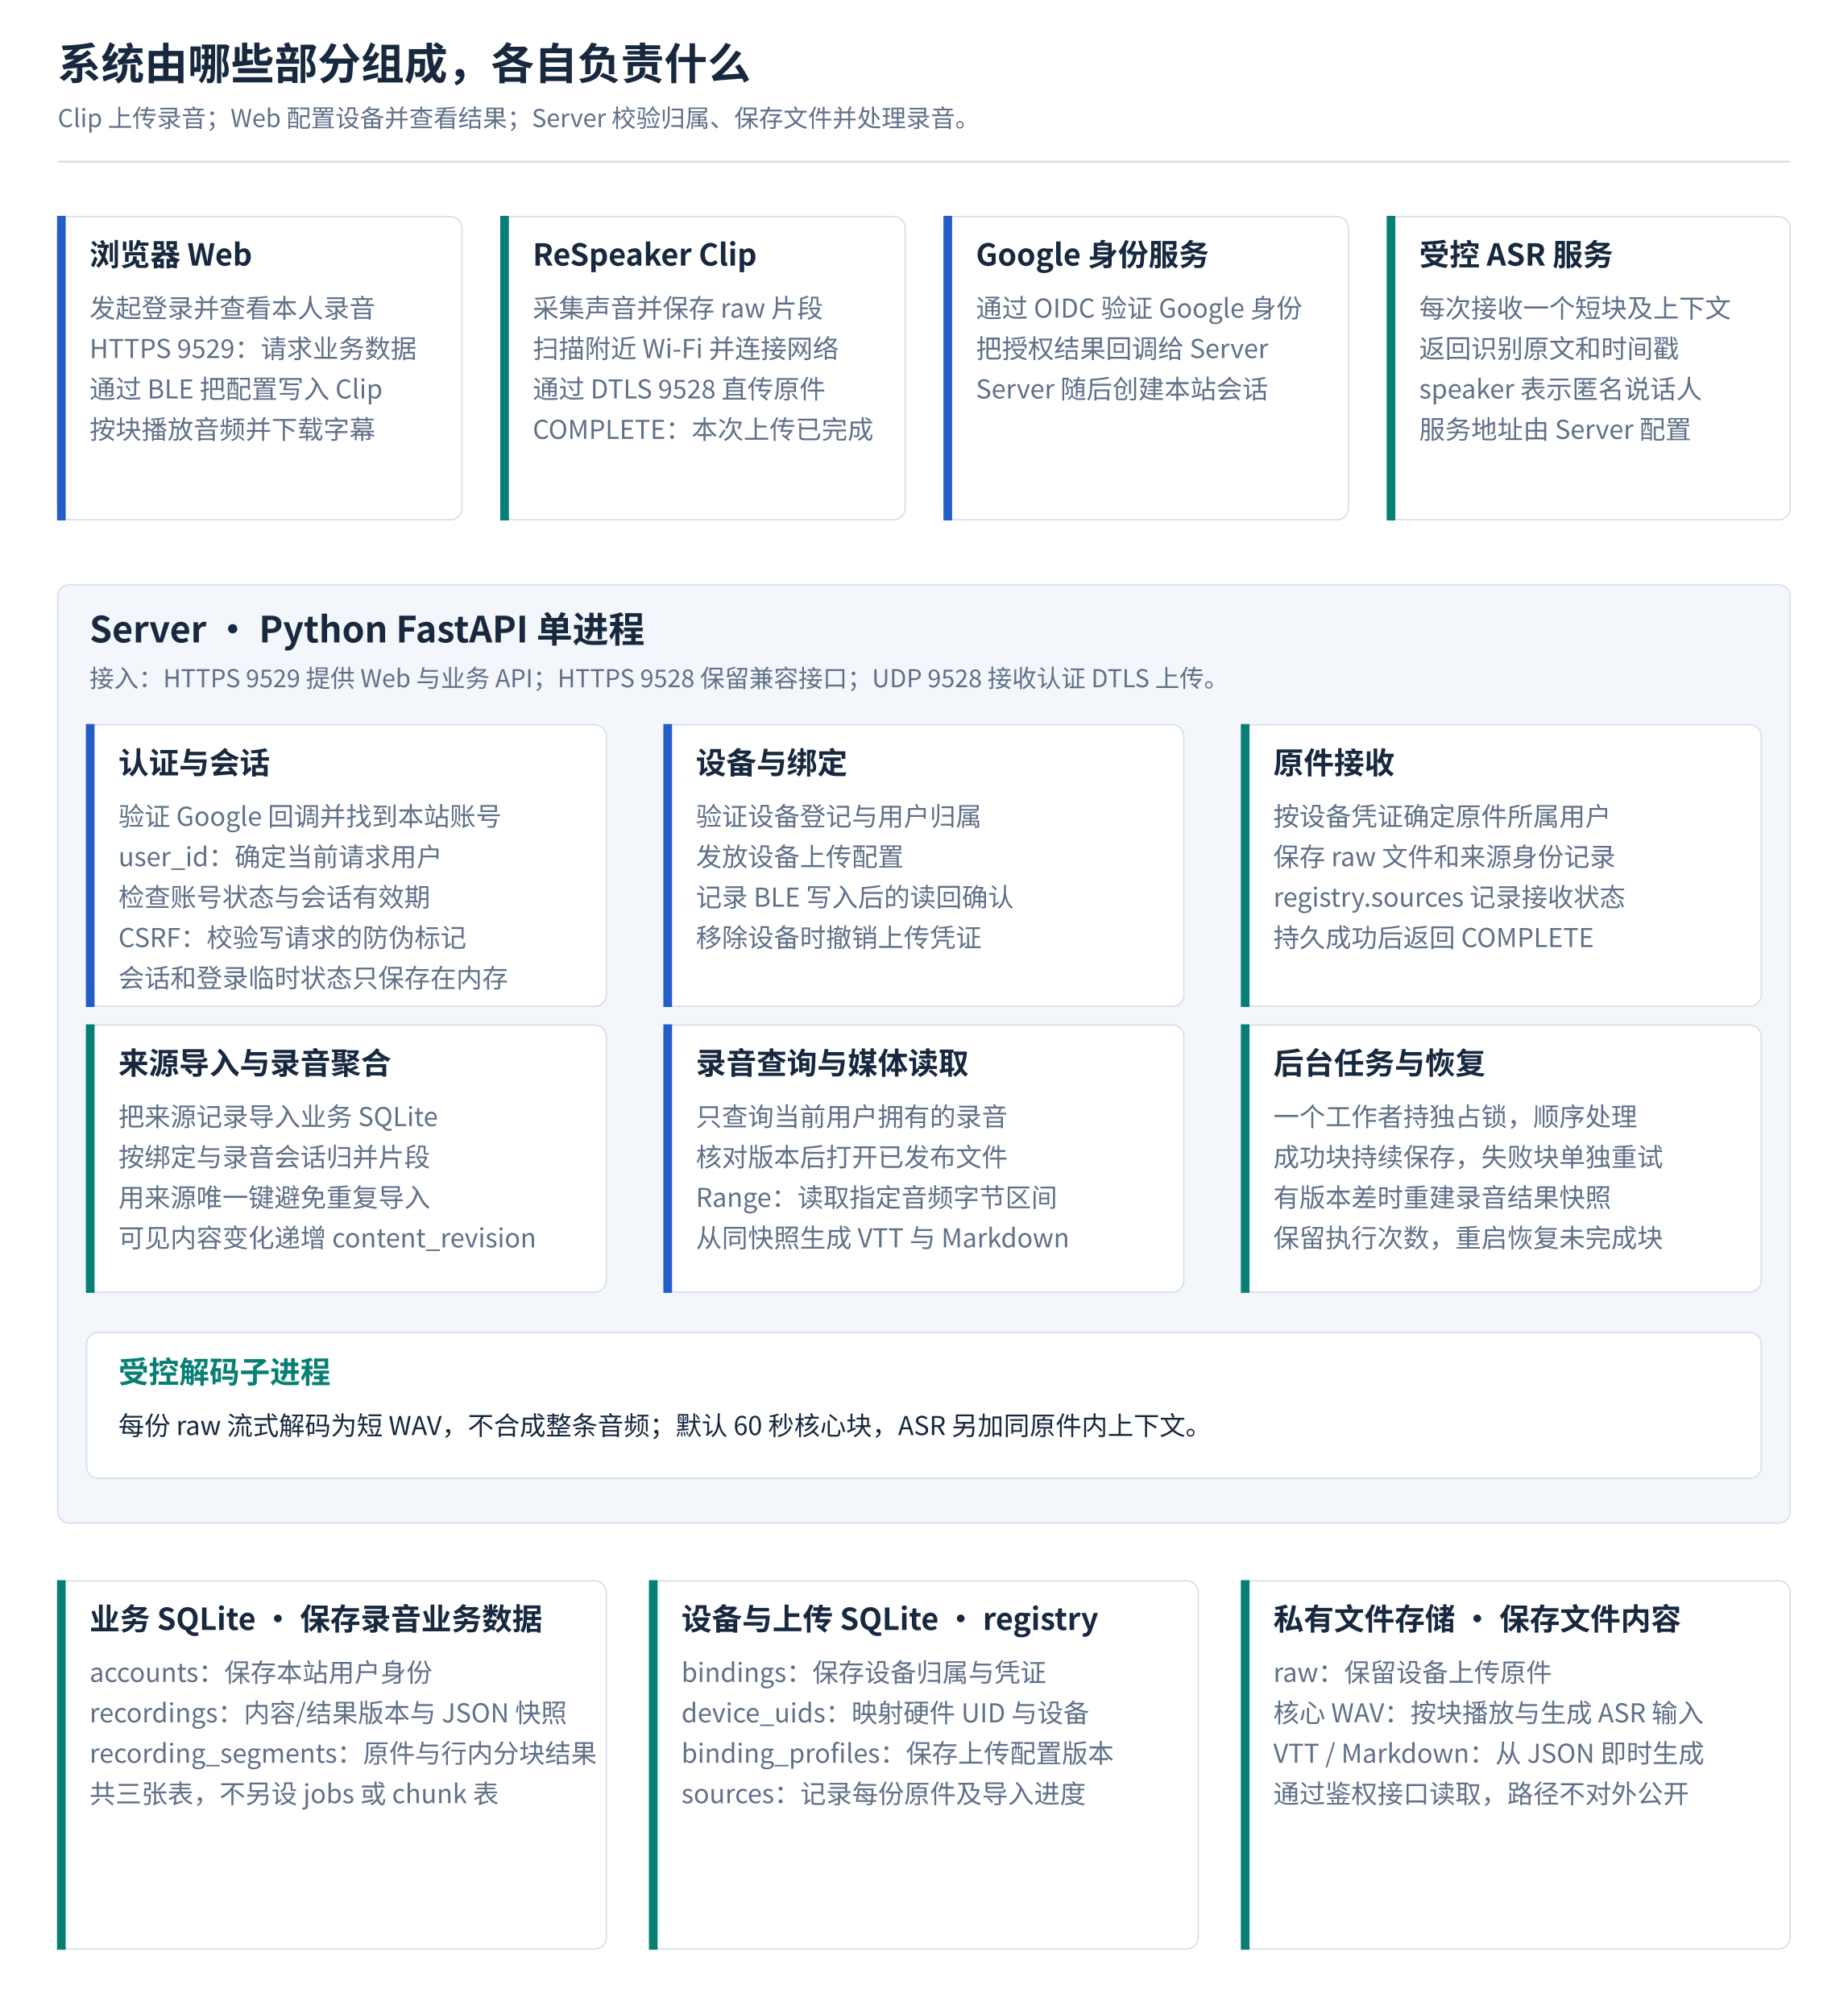
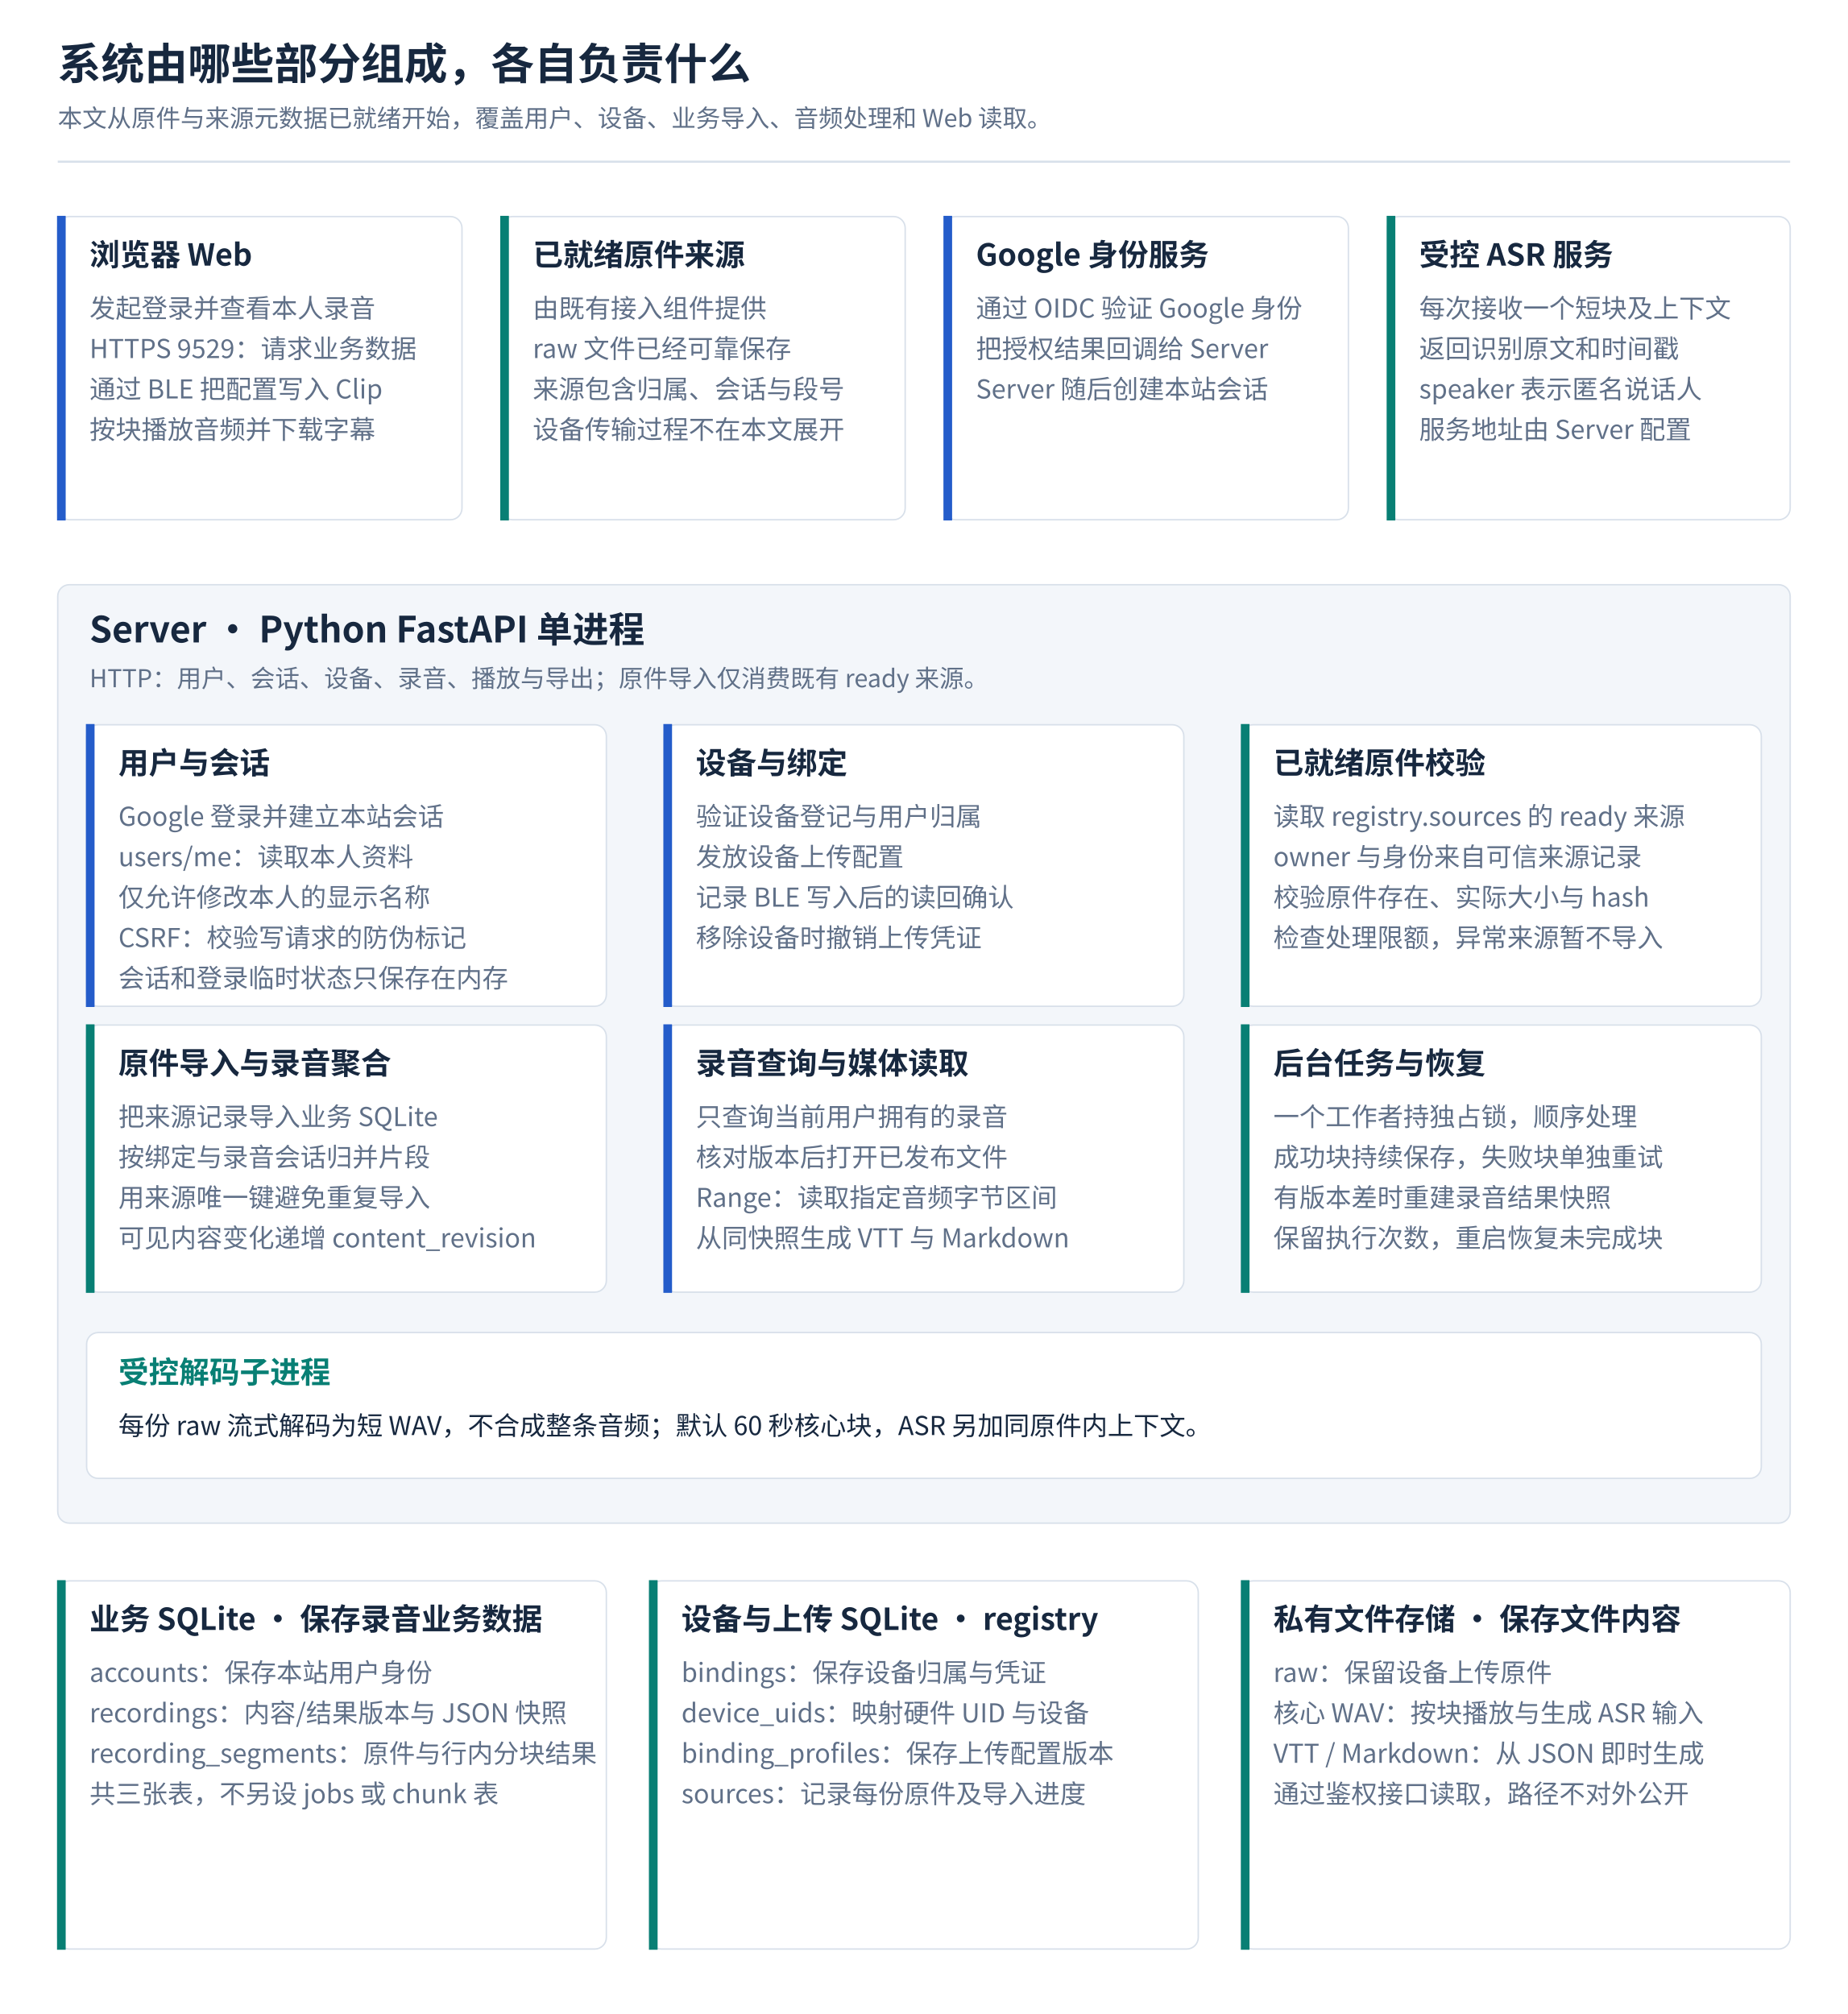
<svg xmlns="http://www.w3.org/2000/svg" width="1280" height="1395" viewBox="0 0 1280 1395">
  <rect width="1280" height="100%" fill="white" />
  <g font-family="PingFang SC,Microsoft YaHei,Noto Sans CJK SC,Arial,sans-serif">
    <text x="40" y="55" font-size="30" font-weight="600" fill="#17283f">系统由哪些部分组成，各自负责什么</text>
-     <text x="40" y="88" font-size="17" font-weight="400" fill="#607088">Clip 上传录音；Web 配置设备并查看结果；Server 校验归属、保存文件并处理录音。</text>
+     <text x="40" y="88" font-size="17" font-weight="400" fill="#607088">本文从原件与来源元数据已就绪开始，覆盖用户、设备、业务导入、音频处理和 Web 读取。</text>
    <line x1="40" y1="112" x2="1240" y2="112" stroke="#d8e0ea" stroke-width="1.5" />
    <rect x="40" y="150" width="280" height="210" rx="8" fill="white" stroke="#d8e0ea" />
    <rect x="40" y="150" width="5" height="210" rx="0" fill="#245cca" stroke="#245cca" />
    <text x="62" y="184" font-size="21" font-weight="600" fill="#17283f">浏览器 Web</text>
    <text x="62" y="220" font-size="18" font-weight="400" fill="#607088">发起登录并查看本人录音</text>
    <text x="62" y="248" font-size="18" font-weight="400" fill="#607088">HTTPS 9529：请求业务数据</text>
    <text x="62" y="276" font-size="18" font-weight="400" fill="#607088">通过 BLE 把配置写入 Clip</text>
    <text x="62" y="304" font-size="18" font-weight="400" fill="#607088">按块播放音频并下载字幕</text>
    <rect x="347" y="150" width="280" height="210" rx="8" fill="white" stroke="#d8e0ea" />
    <rect x="347" y="150" width="5" height="210" rx="0" fill="#087f74" stroke="#087f74" />
-     <text x="369" y="184" font-size="21" font-weight="600" fill="#17283f">ReSpeaker Clip</text>
-     <text x="369" y="220" font-size="18" font-weight="400" fill="#607088">采集声音并保存 raw 片段</text>
-     <text x="369" y="248" font-size="18" font-weight="400" fill="#607088">扫描附近 Wi-Fi 并连接网络</text>
-     <text x="369" y="276" font-size="18" font-weight="400" fill="#607088">通过 DTLS 9528 直传原件</text>
-     <text x="369" y="304" font-size="18" font-weight="400" fill="#607088">COMPLETE：本次上传已完成</text>
+     <text x="369" y="184" font-size="21" font-weight="600" fill="#17283f">已就绪原件来源</text>
+     <text x="369" y="220" font-size="18" font-weight="400" fill="#607088">由既有接入组件提供</text>
+     <text x="369" y="248" font-size="18" font-weight="400" fill="#607088">raw 文件已经可靠保存</text>
+     <text x="369" y="276" font-size="18" font-weight="400" fill="#607088">来源包含归属、会话与段号</text>
+     <text x="369" y="304" font-size="18" font-weight="400" fill="#607088">设备传输过程不在本文展开</text>
    <rect x="654" y="150" width="280" height="210" rx="8" fill="white" stroke="#d8e0ea" />
    <rect x="654" y="150" width="5" height="210" rx="0" fill="#245cca" stroke="#245cca" />
    <text x="676" y="184" font-size="21" font-weight="600" fill="#17283f">Google 身份服务</text>
    <text x="676" y="220" font-size="18" font-weight="400" fill="#607088">通过 OIDC 验证 Google 身份</text>
    <text x="676" y="248" font-size="18" font-weight="400" fill="#607088">把授权结果回调给 Server</text>
    <text x="676" y="276" font-size="18" font-weight="400" fill="#607088">Server 随后创建本站会话</text>
    <rect x="961" y="150" width="279" height="210" rx="8" fill="white" stroke="#d8e0ea" />
    <rect x="961" y="150" width="5" height="210" rx="0" fill="#087f74" stroke="#087f74" />
    <text x="983" y="184" font-size="21" font-weight="600" fill="#17283f">受控 ASR 服务</text>
    <text x="983" y="220" font-size="18" font-weight="400" fill="#607088">每次接收一个短块及上下文</text>
    <text x="983" y="248" font-size="18" font-weight="400" fill="#607088">返回识别原文和时间戳</text>
    <text x="983" y="276" font-size="18" font-weight="400" fill="#607088">speaker 表示匿名说话人</text>
    <text x="983" y="304" font-size="18" font-weight="400" fill="#607088">服务地址由 Server 配置</text>
    <rect x="40" y="405" width="1200" height="650" rx="8" fill="#f3f6fa" stroke="#d8e0ea" />
    <text x="62" y="445" font-size="25" font-weight="600" fill="#17283f">Server · Python FastAPI 单进程</text>
-     <text x="62" y="476" font-size="17" font-weight="400" fill="#607088">接入：HTTPS 9529 提供 Web 与业务 API；HTTPS 9528 保留兼容接口；UDP 9528 接收认证 DTLS 上传。</text>
+     <text x="62" y="476" font-size="17" font-weight="400" fill="#607088">HTTP：用户、会话、设备、录音、播放与导出；原件导入仅消费既有 ready 来源。</text>
    <rect x="60" y="502" width="360" height="195" rx="8" fill="white" stroke="#d8e0ea" />
    <rect x="60" y="502" width="5" height="195" rx="0" fill="#245cca" stroke="#245cca" />
-     <text x="82" y="536" font-size="21" font-weight="600" fill="#17283f">认证与会话</text>
-     <text x="82" y="572" font-size="18" font-weight="400" fill="#607088">验证 Google 回调并找到本站账号</text>
-     <text x="82" y="600" font-size="18" font-weight="400" fill="#607088">user_id：确定当前请求用户</text>
-     <text x="82" y="628" font-size="18" font-weight="400" fill="#607088">检查账号状态与会话有效期</text>
+     <text x="82" y="536" font-size="21" font-weight="600" fill="#17283f">用户与会话</text>
+     <text x="82" y="572" font-size="18" font-weight="400" fill="#607088">Google 登录并建立本站会话</text>
+     <text x="82" y="600" font-size="18" font-weight="400" fill="#607088">users/me：读取本人资料</text>
+     <text x="82" y="628" font-size="18" font-weight="400" fill="#607088">仅允许修改本人的显示名称</text>
    <text x="82" y="656" font-size="18" font-weight="400" fill="#607088">CSRF：校验写请求的防伪标记</text>
    <text x="82" y="684" font-size="18" font-weight="400" fill="#607088">会话和登录临时状态只保存在内存</text>
    <rect x="460" y="502" width="360" height="195" rx="8" fill="white" stroke="#d8e0ea" />
    <rect x="460" y="502" width="5" height="195" rx="0" fill="#245cca" stroke="#245cca" />
    <text x="482" y="536" font-size="21" font-weight="600" fill="#17283f">设备与绑定</text>
    <text x="482" y="572" font-size="18" font-weight="400" fill="#607088">验证设备登记与用户归属</text>
    <text x="482" y="600" font-size="18" font-weight="400" fill="#607088">发放设备上传配置</text>
    <text x="482" y="628" font-size="18" font-weight="400" fill="#607088">记录 BLE 写入后的读回确认</text>
    <text x="482" y="656" font-size="18" font-weight="400" fill="#607088">移除设备时撤销上传凭证</text>
    <rect x="860" y="502" width="360" height="195" rx="8" fill="white" stroke="#d8e0ea" />
    <rect x="860" y="502" width="5" height="195" rx="0" fill="#087f74" stroke="#087f74" />
-     <text x="882" y="536" font-size="21" font-weight="600" fill="#17283f">原件接收</text>
-     <text x="882" y="572" font-size="18" font-weight="400" fill="#607088">按设备凭证确定原件所属用户</text>
-     <text x="882" y="600" font-size="18" font-weight="400" fill="#607088">保存 raw 文件和来源身份记录</text>
-     <text x="882" y="628" font-size="18" font-weight="400" fill="#607088">registry.sources 记录接收状态</text>
-     <text x="882" y="656" font-size="18" font-weight="400" fill="#607088">持久成功后返回 COMPLETE</text>
+     <text x="882" y="536" font-size="21" font-weight="600" fill="#17283f">已就绪原件校验</text>
+     <text x="882" y="572" font-size="18" font-weight="400" fill="#607088">读取 registry.sources 的 ready 来源</text>
+     <text x="882" y="600" font-size="18" font-weight="400" fill="#607088">owner 与身份来自可信来源记录</text>
+     <text x="882" y="628" font-size="18" font-weight="400" fill="#607088">校验原件存在、实际大小与 hash</text>
+     <text x="882" y="656" font-size="18" font-weight="400" fill="#607088">检查处理限额，异常来源暂不导入</text>
    <rect x="60" y="710" width="360" height="185" rx="8" fill="white" stroke="#d8e0ea" />
    <rect x="60" y="710" width="5" height="185" rx="0" fill="#087f74" stroke="#087f74" />
-     <text x="82" y="744" font-size="21" font-weight="600" fill="#17283f">来源导入与录音聚合</text>
+     <text x="82" y="744" font-size="21" font-weight="600" fill="#17283f">原件导入与录音聚合</text>
    <text x="82" y="780" font-size="18" font-weight="400" fill="#607088">把来源记录导入业务 SQLite</text>
    <text x="82" y="808" font-size="18" font-weight="400" fill="#607088">按绑定与录音会话归并片段</text>
    <text x="82" y="836" font-size="18" font-weight="400" fill="#607088">用来源唯一键避免重复导入</text>
    <text x="82" y="864" font-size="18" font-weight="400" fill="#607088">可见内容变化递增 content_revision</text>
    <rect x="460" y="710" width="360" height="185" rx="8" fill="white" stroke="#d8e0ea" />
    <rect x="460" y="710" width="5" height="185" rx="0" fill="#245cca" stroke="#245cca" />
    <text x="482" y="744" font-size="21" font-weight="600" fill="#17283f">录音查询与媒体读取</text>
    <text x="482" y="780" font-size="18" font-weight="400" fill="#607088">只查询当前用户拥有的录音</text>
    <text x="482" y="808" font-size="18" font-weight="400" fill="#607088">核对版本后打开已发布文件</text>
    <text x="482" y="836" font-size="18" font-weight="400" fill="#607088">Range：读取指定音频字节区间</text>
    <text x="482" y="864" font-size="18" font-weight="400" fill="#607088">从同快照生成 VTT 与 Markdown</text>
    <rect x="860" y="710" width="360" height="185" rx="8" fill="white" stroke="#d8e0ea" />
    <rect x="860" y="710" width="5" height="185" rx="0" fill="#087f74" stroke="#087f74" />
    <text x="882" y="744" font-size="21" font-weight="600" fill="#17283f">后台任务与恢复</text>
    <text x="882" y="780" font-size="18" font-weight="400" fill="#607088">一个工作者持独占锁，顺序处理</text>
    <text x="882" y="808" font-size="18" font-weight="400" fill="#607088">成功块持续保存，失败块单独重试</text>
    <text x="882" y="836" font-size="18" font-weight="400" fill="#607088">有版本差时重建录音结果快照</text>
    <text x="882" y="864" font-size="18" font-weight="400" fill="#607088">保留执行次数，重启恢复未完成块</text>
    <rect x="60" y="923" width="1160" height="101" rx="8" fill="white" stroke="#d8e0ea" />
    <text x="82" y="958" font-size="21" font-weight="600" fill="#087f74">受控解码子进程</text>
    <text x="82" y="994" font-size="18" font-weight="400" fill="#17283f">每份 raw 流式解码为短 WAV，不合成整条音频；默认 60 秒核心块，ASR 另加同原件内上下文。</text>
    <rect x="40" y="1095" width="380" height="255" rx="8" fill="white" stroke="#d8e0ea" />
    <rect x="40" y="1095" width="5" height="255" rx="0" fill="#087f74" stroke="#087f74" />
    <text x="62" y="1129" font-size="21" font-weight="600" fill="#17283f">业务 SQLite · 保存录音业务数据</text>
    <text x="62" y="1165" font-size="18" font-weight="400" fill="#607088">accounts：保存本站用户身份</text>
    <text x="62" y="1193" font-size="18" font-weight="400" fill="#607088">recordings：内容/结果版本与 JSON 快照</text>
    <text x="62" y="1221" font-size="18" font-weight="400" fill="#607088">recording_segments：原件与行内分块结果</text>
    <text x="62" y="1249" font-size="18" font-weight="400" fill="#607088">共三张表，不另设 jobs 或 chunk 表</text>
    <rect x="450" y="1095" width="380" height="255" rx="8" fill="white" stroke="#d8e0ea" />
    <rect x="450" y="1095" width="5" height="255" rx="0" fill="#087f74" stroke="#087f74" />
    <text x="472" y="1129" font-size="21" font-weight="600" fill="#17283f">设备与上传 SQLite · registry</text>
    <text x="472" y="1165" font-size="18" font-weight="400" fill="#607088">bindings：保存设备归属与凭证</text>
    <text x="472" y="1193" font-size="18" font-weight="400" fill="#607088">device_uids：映射硬件 UID 与设备</text>
    <text x="472" y="1221" font-size="18" font-weight="400" fill="#607088">binding_profiles：保存上传配置版本</text>
    <text x="472" y="1249" font-size="18" font-weight="400" fill="#607088">sources：记录每份原件及导入进度</text>
    <rect x="860" y="1095" width="380" height="255" rx="8" fill="white" stroke="#d8e0ea" />
    <rect x="860" y="1095" width="5" height="255" rx="0" fill="#087f74" stroke="#087f74" />
    <text x="882" y="1129" font-size="21" font-weight="600" fill="#17283f">私有文件存储 · 保存文件内容</text>
    <text x="882" y="1165" font-size="18" font-weight="400" fill="#607088">raw：保留设备上传原件</text>
    <text x="882" y="1193" font-size="18" font-weight="400" fill="#607088">核心 WAV：按块播放与生成 ASR 输入</text>
    <text x="882" y="1221" font-size="18" font-weight="400" fill="#607088">VTT / Markdown：从 JSON 即时生成</text>
    <text x="882" y="1249" font-size="18" font-weight="400" fill="#607088">通过鉴权接口读取，路径不对外公开</text>
  </g>
</svg>
